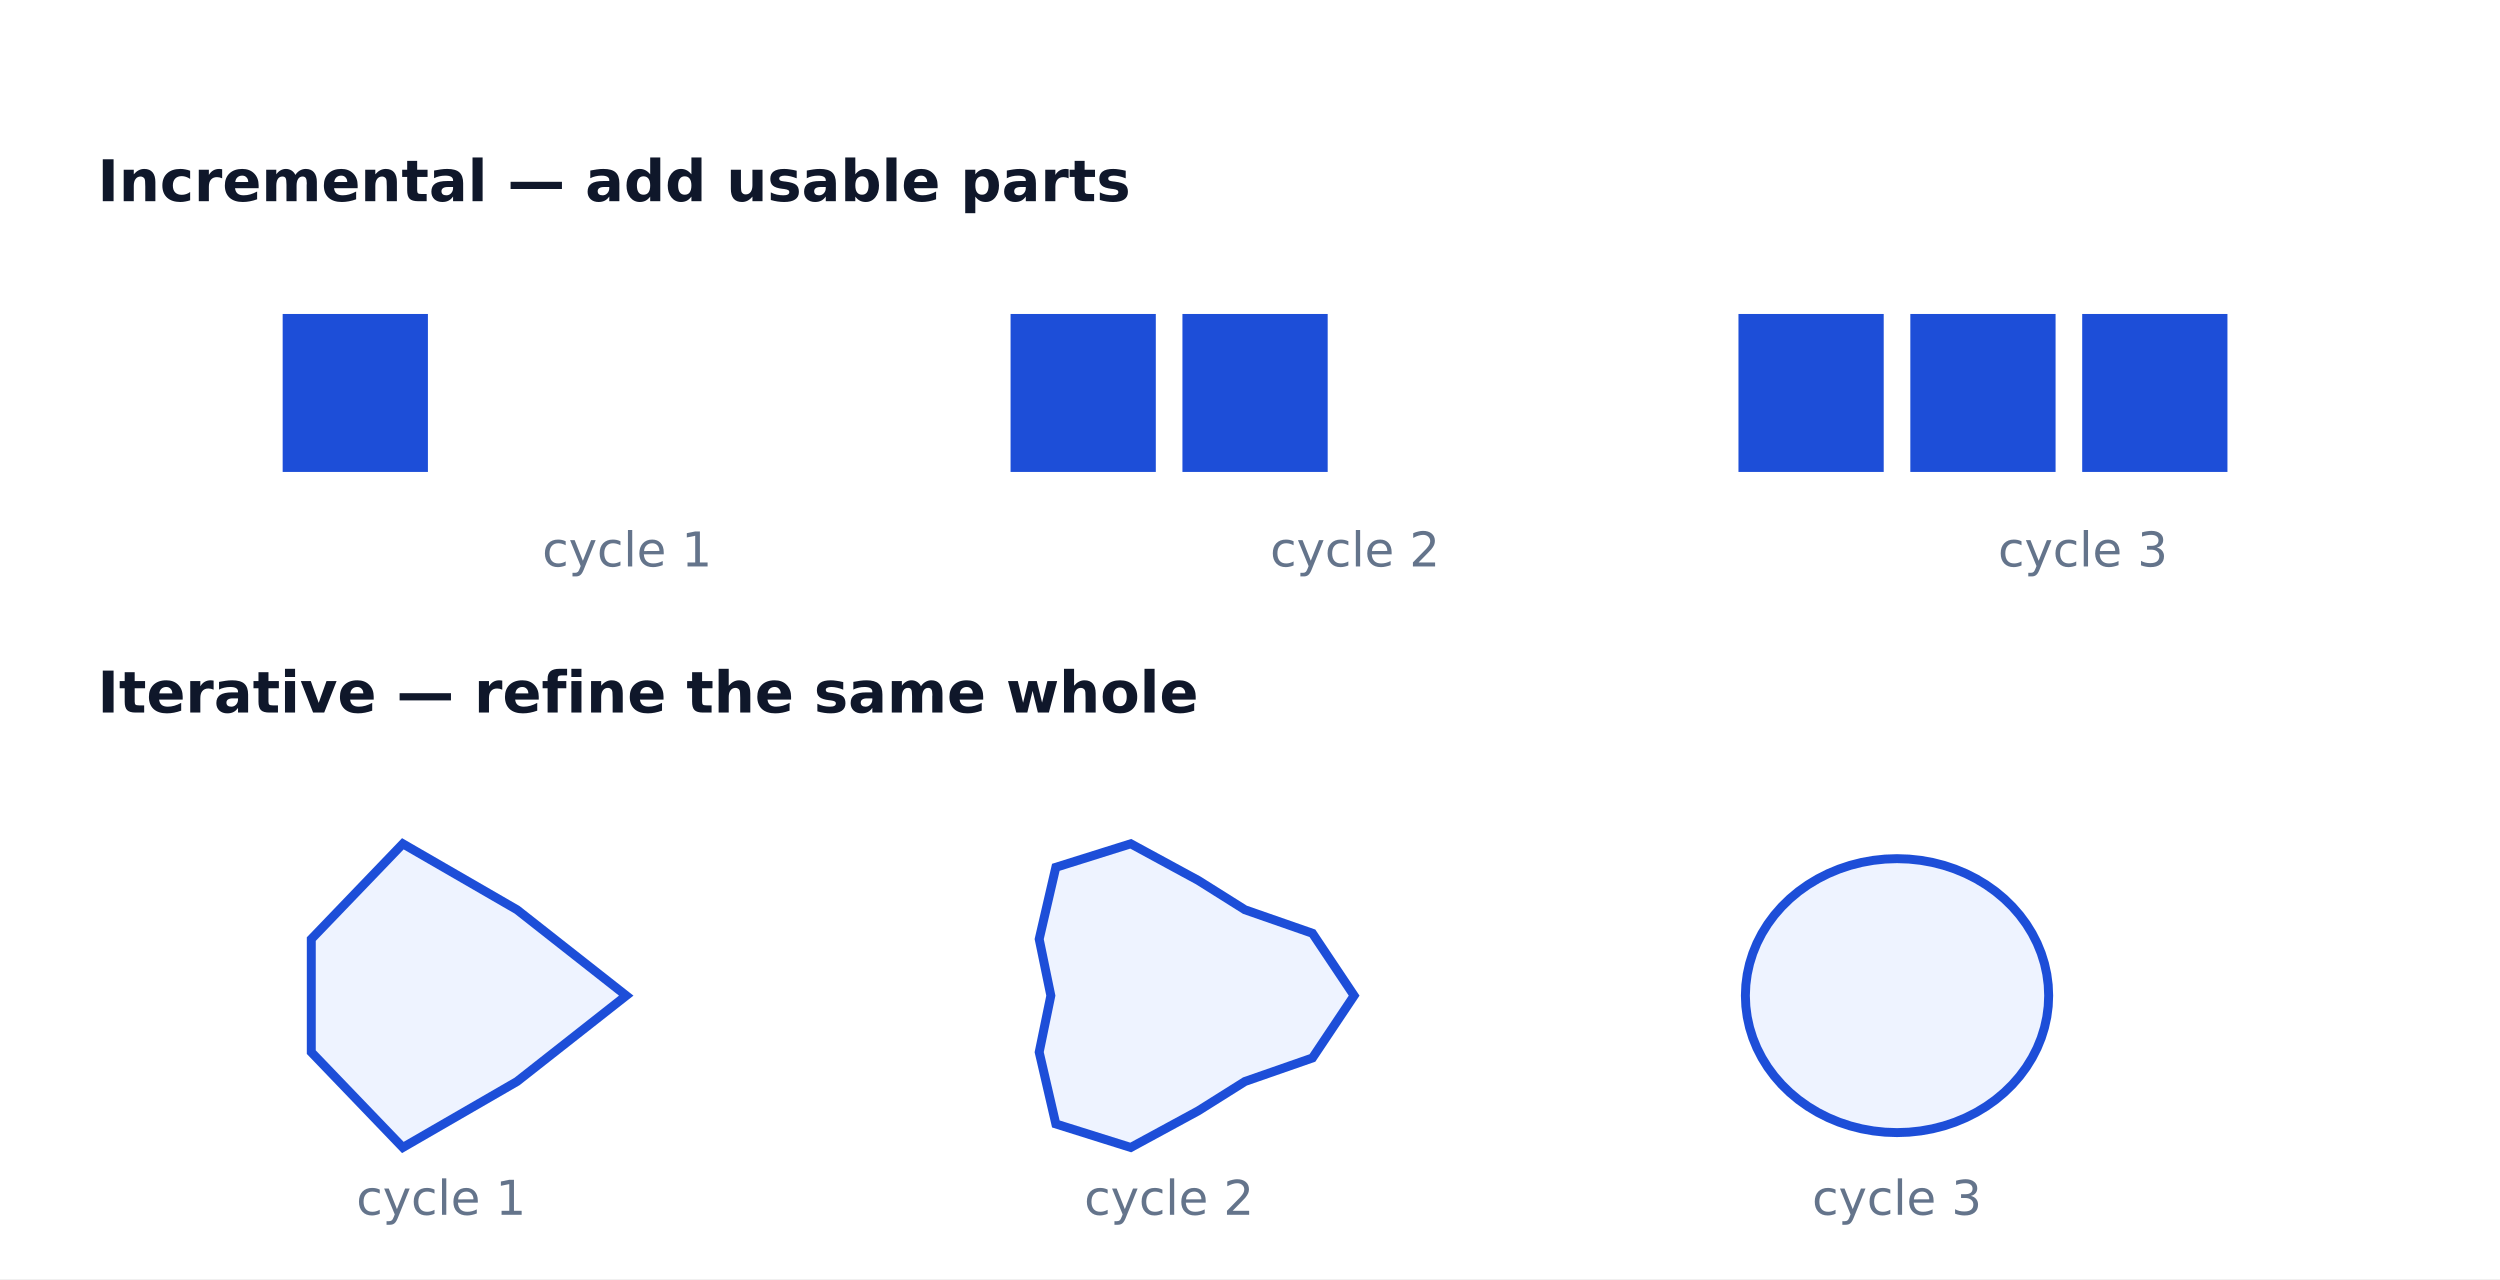
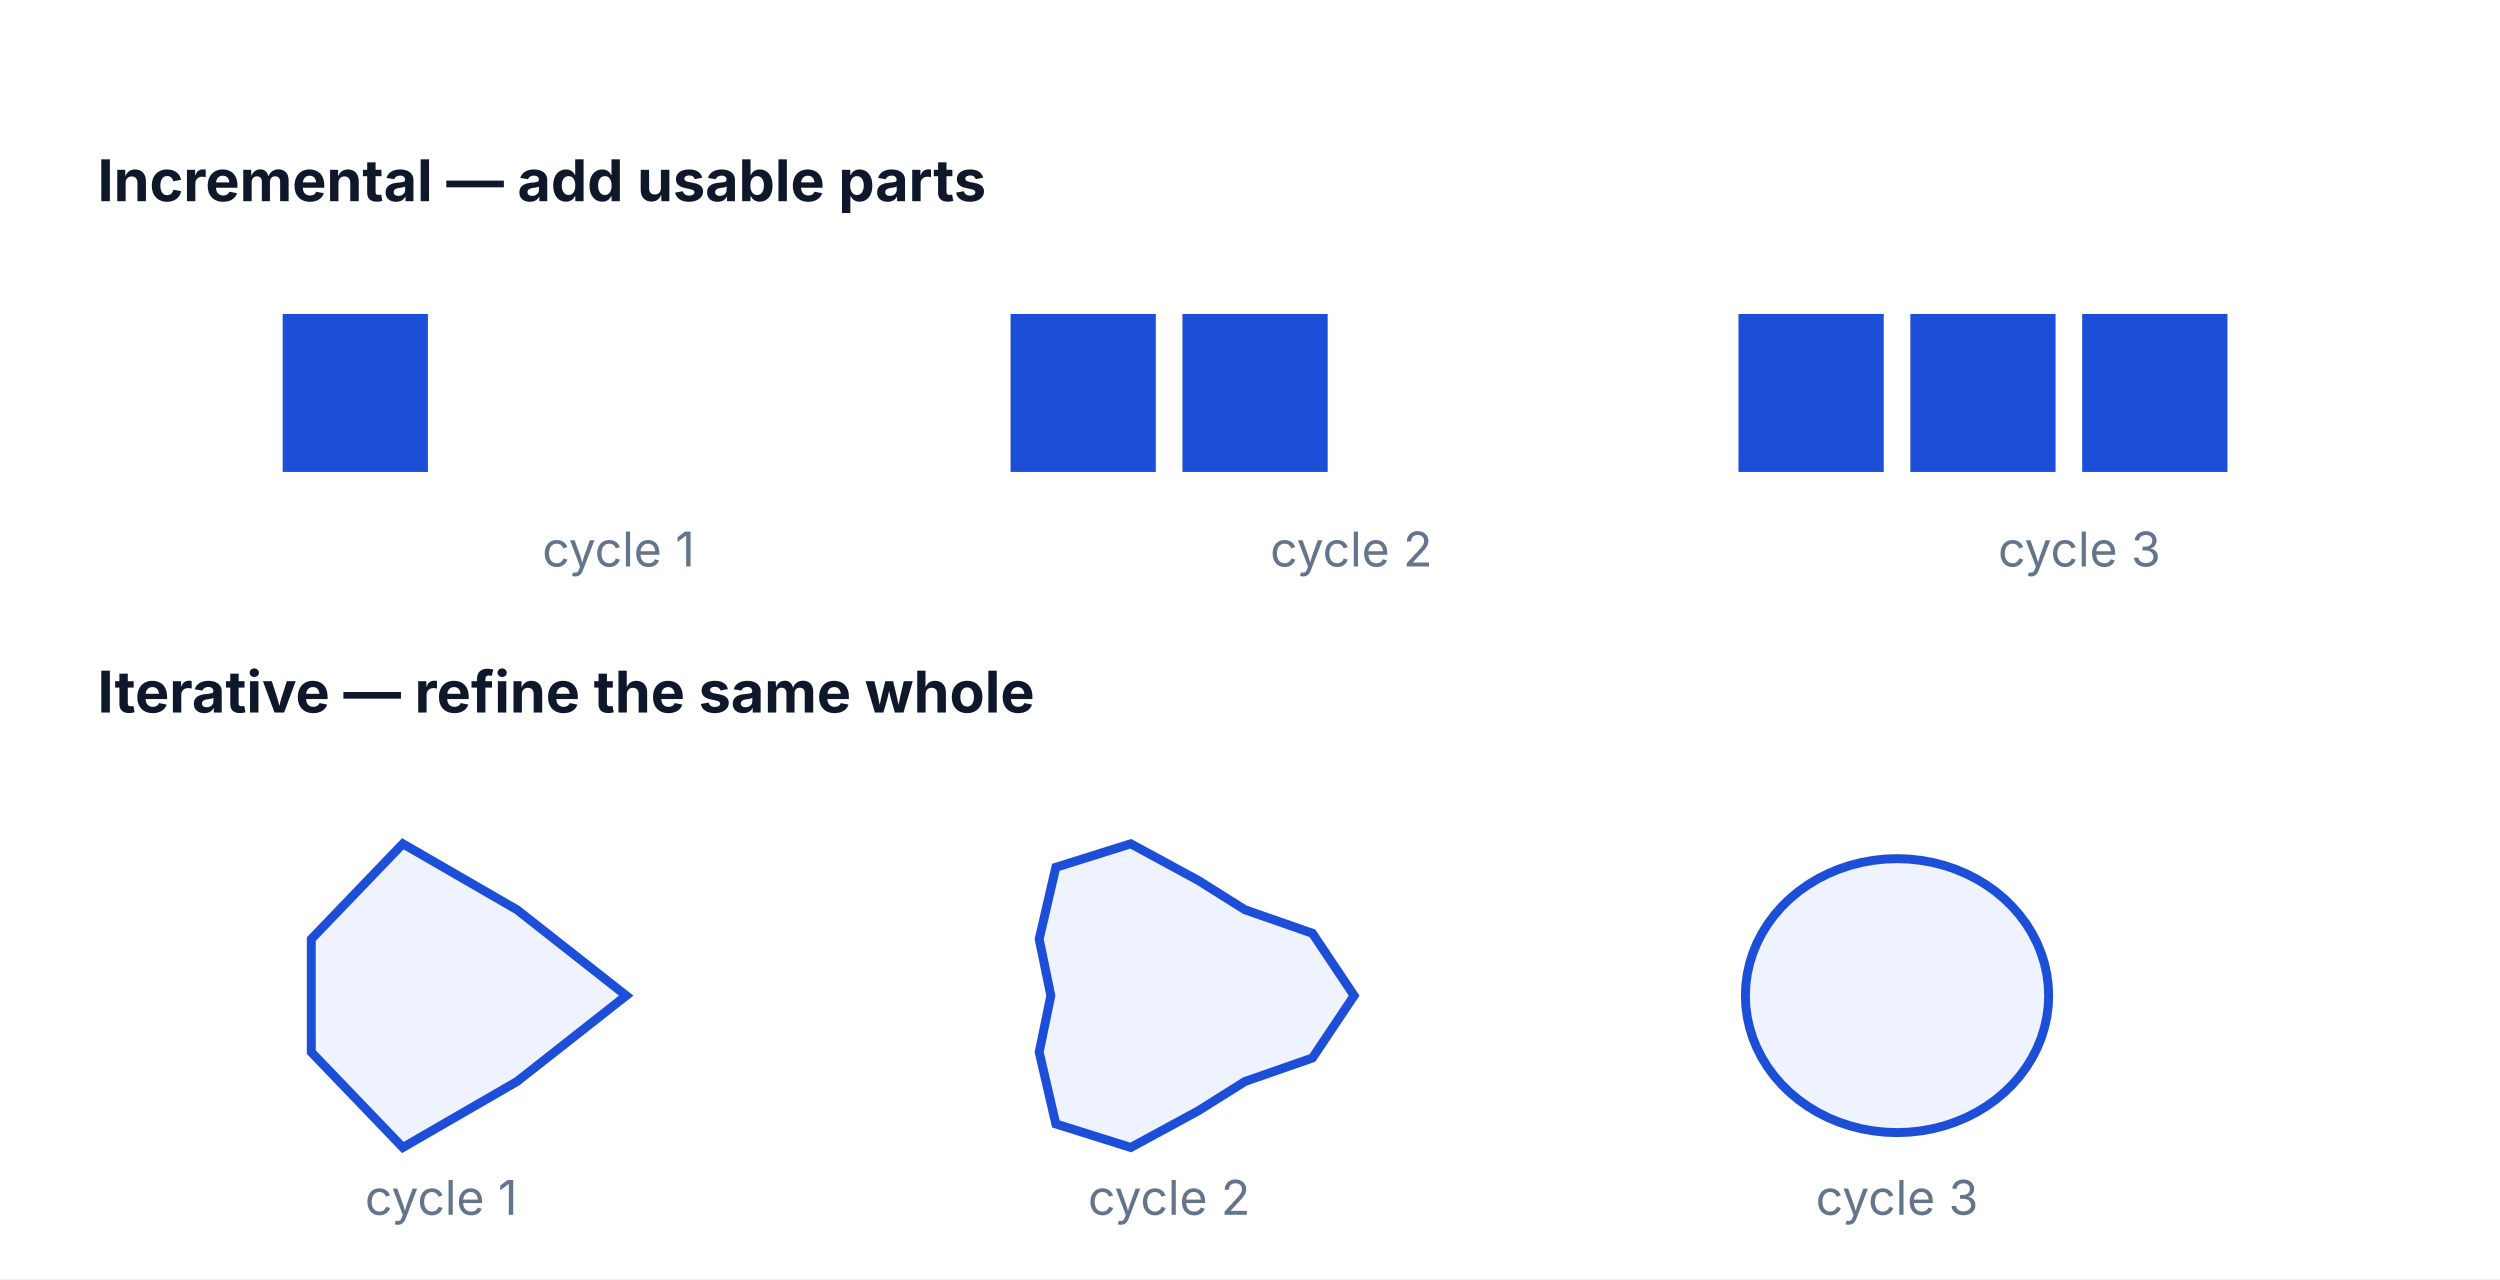
<svg xmlns="http://www.w3.org/2000/svg" width="390.96pt" height="200.016pt" viewBox="0 0 390.96 200.016" version="1.1">
  <defs>
    <style type="text/css">*{stroke-linejoin: round; stroke-linecap: butt}</style>
  </defs>
  <g id="figure_1">
    <g id="patch_1">
      <path d="M 0 200.016  L 390.96 200.016  L 390.96 0  L 0 0  z " style="fill: #ffffff" />
    </g>
    <g id="axes_1">
      <g id="patch_2">
-         <path d="M 43.704 74.304  L 67.419 74.304  L 67.419 48.6  L 43.704 48.6  z " clip-path="url(#p08990368aa)" style="fill: #1d4ed8; stroke: #ffffff; stroke-linejoin: miter" />
+         <path d="M 43.704 74.304  L 67.419 74.304  L 67.419 48.6  L 43.704 48.6  z " clip-path="url(#p69b4dc2f9b)" style="fill: #1d4ed8; stroke: #ffffff; stroke-linejoin: miter" />
      </g>
      <g id="patch_3">
-         <path d="M 157.536 74.304  L 181.251 74.304  L 181.251 48.6  L 157.536 48.6  z " clip-path="url(#p08990368aa)" style="fill: #1d4ed8; stroke: #ffffff; stroke-linejoin: miter" />
+         <path d="M 157.536 74.304  L 181.251 74.304  L 181.251 48.6  L 157.536 48.6  z " clip-path="url(#p69b4dc2f9b)" style="fill: #1d4ed8; stroke: #ffffff; stroke-linejoin: miter" />
      </g>
      <g id="patch_4">
-         <path d="M 184.413 74.304  L 208.128 74.304  L 208.128 48.6  L 184.413 48.6  z " clip-path="url(#p08990368aa)" style="fill: #1d4ed8; stroke: #ffffff; stroke-linejoin: miter" />
+         <path d="M 184.413 74.304  L 208.128 74.304  L 208.128 48.6  L 184.413 48.6  z " clip-path="url(#p69b4dc2f9b)" style="fill: #1d4ed8; stroke: #ffffff; stroke-linejoin: miter" />
      </g>
      <g id="patch_5">
-         <path d="M 271.368 74.304  L 295.083 74.304  L 295.083 48.6  L 271.368 48.6  z " clip-path="url(#p08990368aa)" style="fill: #1d4ed8; stroke: #ffffff; stroke-linejoin: miter" />
+         <path d="M 271.368 74.304  L 295.083 74.304  L 295.083 48.6  L 271.368 48.6  z " clip-path="url(#p69b4dc2f9b)" style="fill: #1d4ed8; stroke: #ffffff; stroke-linejoin: miter" />
      </g>
      <g id="patch_6">
-         <path d="M 298.245 74.304  L 321.96 74.304  L 321.96 48.6  L 298.245 48.6  z " clip-path="url(#p08990368aa)" style="fill: #1d4ed8; stroke: #ffffff; stroke-linejoin: miter" />
+         <path d="M 298.245 74.304  L 321.96 74.304  L 321.96 48.6  L 298.245 48.6  z " clip-path="url(#p69b4dc2f9b)" style="fill: #1d4ed8; stroke: #ffffff; stroke-linejoin: miter" />
      </g>
      <g id="patch_7">
-         <path d="M 325.122 74.304  L 348.837 74.304  L 348.837 48.6  L 325.122 48.6  z " clip-path="url(#p08990368aa)" style="fill: #1d4ed8; stroke: #ffffff; stroke-linejoin: miter" />
+         <path d="M 325.122 74.304  L 348.837 74.304  L 348.837 48.6  L 325.122 48.6  z " clip-path="url(#p69b4dc2f9b)" style="fill: #1d4ed8; stroke: #ffffff; stroke-linejoin: miter" />
      </g>
      <g id="patch_8">
-         <path d="M 97.932 155.7  L 80.855 142.273  L 62.999 131.953  L 48.68 146.861  L 48.68 164.539  L 62.999 179.447  L 80.855 169.127  z " clip-path="url(#p08990368aa)" style="fill: #eef3ff; stroke: #1d4ed8; stroke-width: 1.4; stroke-linejoin: miter" />
+         <path d="M 97.932 155.7  L 80.855 142.273  L 62.999 131.953  L 48.68 146.861  L 48.68 164.539  L 62.999 179.447  L 80.855 169.127  z " clip-path="url(#p69b4dc2f9b)" style="fill: #eef3ff; stroke: #1d4ed8; stroke-width: 1.4; stroke-linejoin: miter" />
      </g>
      <g id="patch_9">
-         <path d="M 211.764 155.7  L 205.244 145.951  L 194.687 142.273  L 187.385 137.682  L 176.831 131.953  L 165.115 135.634  L 162.512 146.861  L 164.334 155.7  L 162.512 164.539  L 165.115 175.766  L 176.831 179.447  L 187.385 173.718  L 194.687 169.127  L 205.244 165.449  z " clip-path="url(#p08990368aa)" style="fill: #eef3ff; stroke: #1d4ed8; stroke-width: 1.4; stroke-linejoin: miter" />
+         <path d="M 211.764 155.7  L 205.244 145.951  L 194.687 142.273  L 187.385 137.682  L 176.831 131.953  L 165.115 135.634  L 162.512 146.861  L 164.334 155.7  L 162.512 164.539  L 165.115 175.766  L 176.831 179.447  L 187.385 173.718  L 194.687 169.127  L 205.244 165.449  z " clip-path="url(#p69b4dc2f9b)" style="fill: #eef3ff; stroke: #1d4ed8; stroke-width: 1.4; stroke-linejoin: miter" />
      </g>
      <g id="patch_10">
-         <path d="M 320.379 155.7  L 320.306 154.019  L 320.087 152.349  L 319.724 150.7  L 319.218 149.081  L 318.574 147.503  L 317.794 145.976  L 316.884 144.508  L 315.85 143.11  L 314.697 141.789  L 313.433 140.554  L 312.066 139.412  L 310.603 138.371  L 309.055 137.436  L 307.43 136.615  L 305.739 135.911  L 303.992 135.328  L 302.2 134.872  L 300.374 134.544  L 298.525 134.346  L 296.664 134.28  L 294.803 134.346  L 292.954 134.544  L 291.128 134.872  L 289.336 135.328  L 287.589 135.911  L 285.898 136.615  L 284.273 137.436  L 282.725 138.371  L 281.262 139.412  L 279.895 140.554  L 278.631 141.789  L 277.478 143.11  L 276.444 144.508  L 275.534 145.976  L 274.754 147.503  L 274.11 149.081  L 273.604 150.7  L 273.241 152.349  L 273.022 154.019  L 272.949 155.7  L 273.022 157.381  L 273.241 159.051  L 273.604 160.7  L 274.11 162.319  L 274.754 163.897  L 275.534 165.424  L 276.444 166.892  L 277.478 168.29  L 278.631 169.611  L 279.895 170.846  L 281.262 171.988  L 282.725 173.029  L 284.273 173.964  L 285.898 174.785  L 287.589 175.489  L 289.336 176.072  L 291.128 176.528  L 292.954 176.856  L 294.803 177.054  L 296.664 177.12  L 298.525 177.054  L 300.374 176.856  L 302.2 176.528  L 303.992 176.072  L 305.739 175.489  L 307.43 174.785  L 309.055 173.964  L 310.603 173.029  L 312.066 171.988  L 313.433 170.846  L 314.697 169.611  L 315.85 168.29  L 316.884 166.892  L 317.794 165.424  L 318.574 163.897  L 319.218 162.319  L 319.724 160.7  L 320.087 159.051  L 320.306 157.381  z " clip-path="url(#p08990368aa)" style="fill: #eef3ff; stroke: #1d4ed8; stroke-width: 1.4; stroke-linejoin: miter" />
+         <path d="M 320.379 155.7  L 320.306 154.019  L 320.087 152.349  L 319.724 150.7  L 319.218 149.081  L 318.574 147.503  L 317.794 145.976  L 316.884 144.508  L 315.85 143.11  L 314.697 141.789  L 313.433 140.554  L 312.066 139.412  L 310.603 138.371  L 309.055 137.436  L 307.43 136.615  L 305.739 135.911  L 303.992 135.328  L 302.2 134.872  L 300.374 134.544  L 298.525 134.346  L 296.664 134.28  L 294.803 134.346  L 292.954 134.544  L 291.128 134.872  L 289.336 135.328  L 287.589 135.911  L 285.898 136.615  L 284.273 137.436  L 282.725 138.371  L 281.262 139.412  L 279.895 140.554  L 278.631 141.789  L 277.478 143.11  L 276.444 144.508  L 275.534 145.976  L 274.754 147.503  L 274.11 149.081  L 273.604 150.7  L 273.241 152.349  L 273.022 154.019  L 272.949 155.7  L 273.022 157.381  L 273.241 159.051  L 273.604 160.7  L 274.11 162.319  L 274.754 163.897  L 275.534 165.424  L 276.444 166.892  L 277.478 168.29  L 278.631 169.611  L 279.895 170.846  L 281.262 171.988  L 282.725 173.029  L 284.273 173.964  L 285.898 174.785  L 287.589 175.489  L 289.336 176.072  L 291.128 176.528  L 292.954 176.856  L 294.803 177.054  L 296.664 177.12  L 298.525 177.054  L 300.374 176.856  L 302.2 176.528  L 303.992 176.072  L 305.739 175.489  L 307.43 174.785  L 309.055 173.964  L 310.603 173.029  L 312.066 171.988  L 313.433 170.846  L 314.697 169.611  L 315.85 168.29  L 316.884 166.892  L 317.794 165.424  L 318.574 163.897  L 319.218 162.319  L 319.724 160.7  L 320.087 159.051  L 320.306 157.381  z " clip-path="url(#p69b4dc2f9b)" style="fill: #eef3ff; stroke: #1d4ed8; stroke-width: 1.4; stroke-linejoin: miter" />
      </g>
      <g id="text_1">
-         <text style="font-weight: 700; font-size: 9px; font-family: 'DejaVu Sans'; text-anchor: start; fill: #0f172a" x="15.246" y="31.464" transform="rotate(-0 15.246 31.464)">Incremental — add usable parts</text>
+         <text style="font-weight: 700; font-size: 9px; font-family: 'Inter', 'DejaVu Sans'; text-anchor: start; fill: #0f172a" x="15.246" y="31.464" transform="rotate(-0 15.246 31.464)">Incremental — add usable parts</text>
      </g>
      <g id="text_2">
-         <text style="font-size: 7.5px; font-family: 'DejaVu Sans'; text-anchor: start; fill: #64748b" x="84.81" y="88.584" transform="rotate(-0 84.81 88.584)">cycle 1</text>
+         <text style="font-size: 7.5px; font-family: 'Inter', 'DejaVu Sans'; text-anchor: start; fill: #64748b" x="84.81" y="88.584" transform="rotate(-0 84.81 88.584)">cycle 1</text>
      </g>
      <g id="text_3">
-         <text style="font-size: 7.5px; font-family: 'DejaVu Sans'; text-anchor: start; fill: #64748b" x="198.642" y="88.584" transform="rotate(-0 198.642 88.584)">cycle 2</text>
+         <text style="font-size: 7.5px; font-family: 'Inter', 'DejaVu Sans'; text-anchor: start; fill: #64748b" x="198.642" y="88.584" transform="rotate(-0 198.642 88.584)">cycle 2</text>
      </g>
      <g id="text_4">
-         <text style="font-size: 7.5px; font-family: 'DejaVu Sans'; text-anchor: start; fill: #64748b" x="312.474" y="88.584" transform="rotate(-0 312.474 88.584)">cycle 3</text>
+         <text style="font-size: 7.5px; font-family: 'Inter', 'DejaVu Sans'; text-anchor: start; fill: #64748b" x="312.474" y="88.584" transform="rotate(-0 312.474 88.584)">cycle 3</text>
      </g>
      <g id="text_5">
-         <text style="font-weight: 700; font-size: 9px; font-family: 'DejaVu Sans'; text-anchor: start; fill: #0f172a" x="15.246" y="111.432" transform="rotate(-0 15.246 111.432)">Iterative — refine the same whole</text>
+         <text style="font-weight: 700; font-size: 9px; font-family: 'Inter', 'DejaVu Sans'; text-anchor: start; fill: #0f172a" x="15.246" y="111.432" transform="rotate(-0 15.246 111.432)">Iterative — refine the same whole</text>
      </g>
      <g id="text_6">
-         <text style="font-size: 7.5px; font-family: 'DejaVu Sans'; text-anchor: middle; fill: #64748b" x="69" y="189.972" transform="rotate(-0 69 189.972)">cycle 1</text>
+         <text style="font-size: 7.5px; font-family: 'Inter', 'DejaVu Sans'; text-anchor: middle; fill: #64748b" x="69" y="189.972" transform="rotate(-0 69 189.972)">cycle 1</text>
      </g>
      <g id="text_7">
-         <text style="font-size: 7.5px; font-family: 'DejaVu Sans'; text-anchor: middle; fill: #64748b" x="182.832" y="189.972" transform="rotate(-0 182.832 189.972)">cycle 2</text>
+         <text style="font-size: 7.5px; font-family: 'Inter', 'DejaVu Sans'; text-anchor: middle; fill: #64748b" x="182.832" y="189.972" transform="rotate(-0 182.832 189.972)">cycle 2</text>
      </g>
      <g id="text_8">
-         <text style="font-size: 7.5px; font-family: 'DejaVu Sans'; text-anchor: middle; fill: #64748b" x="296.664" y="189.972" transform="rotate(-0 296.664 189.972)">cycle 3</text>
+         <text style="font-size: 7.5px; font-family: 'Inter', 'DejaVu Sans'; text-anchor: middle; fill: #64748b" x="296.664" y="189.972" transform="rotate(-0 296.664 189.972)">cycle 3</text>
      </g>
    </g>
  </g>
  <defs>
-     <clipPath id="p08990368aa">
+     <clipPath id="p69b4dc2f9b">
      <rect x="5.76" y="5.76" width="379.44" height="188.496" />
    </clipPath>
  </defs>
</svg>
